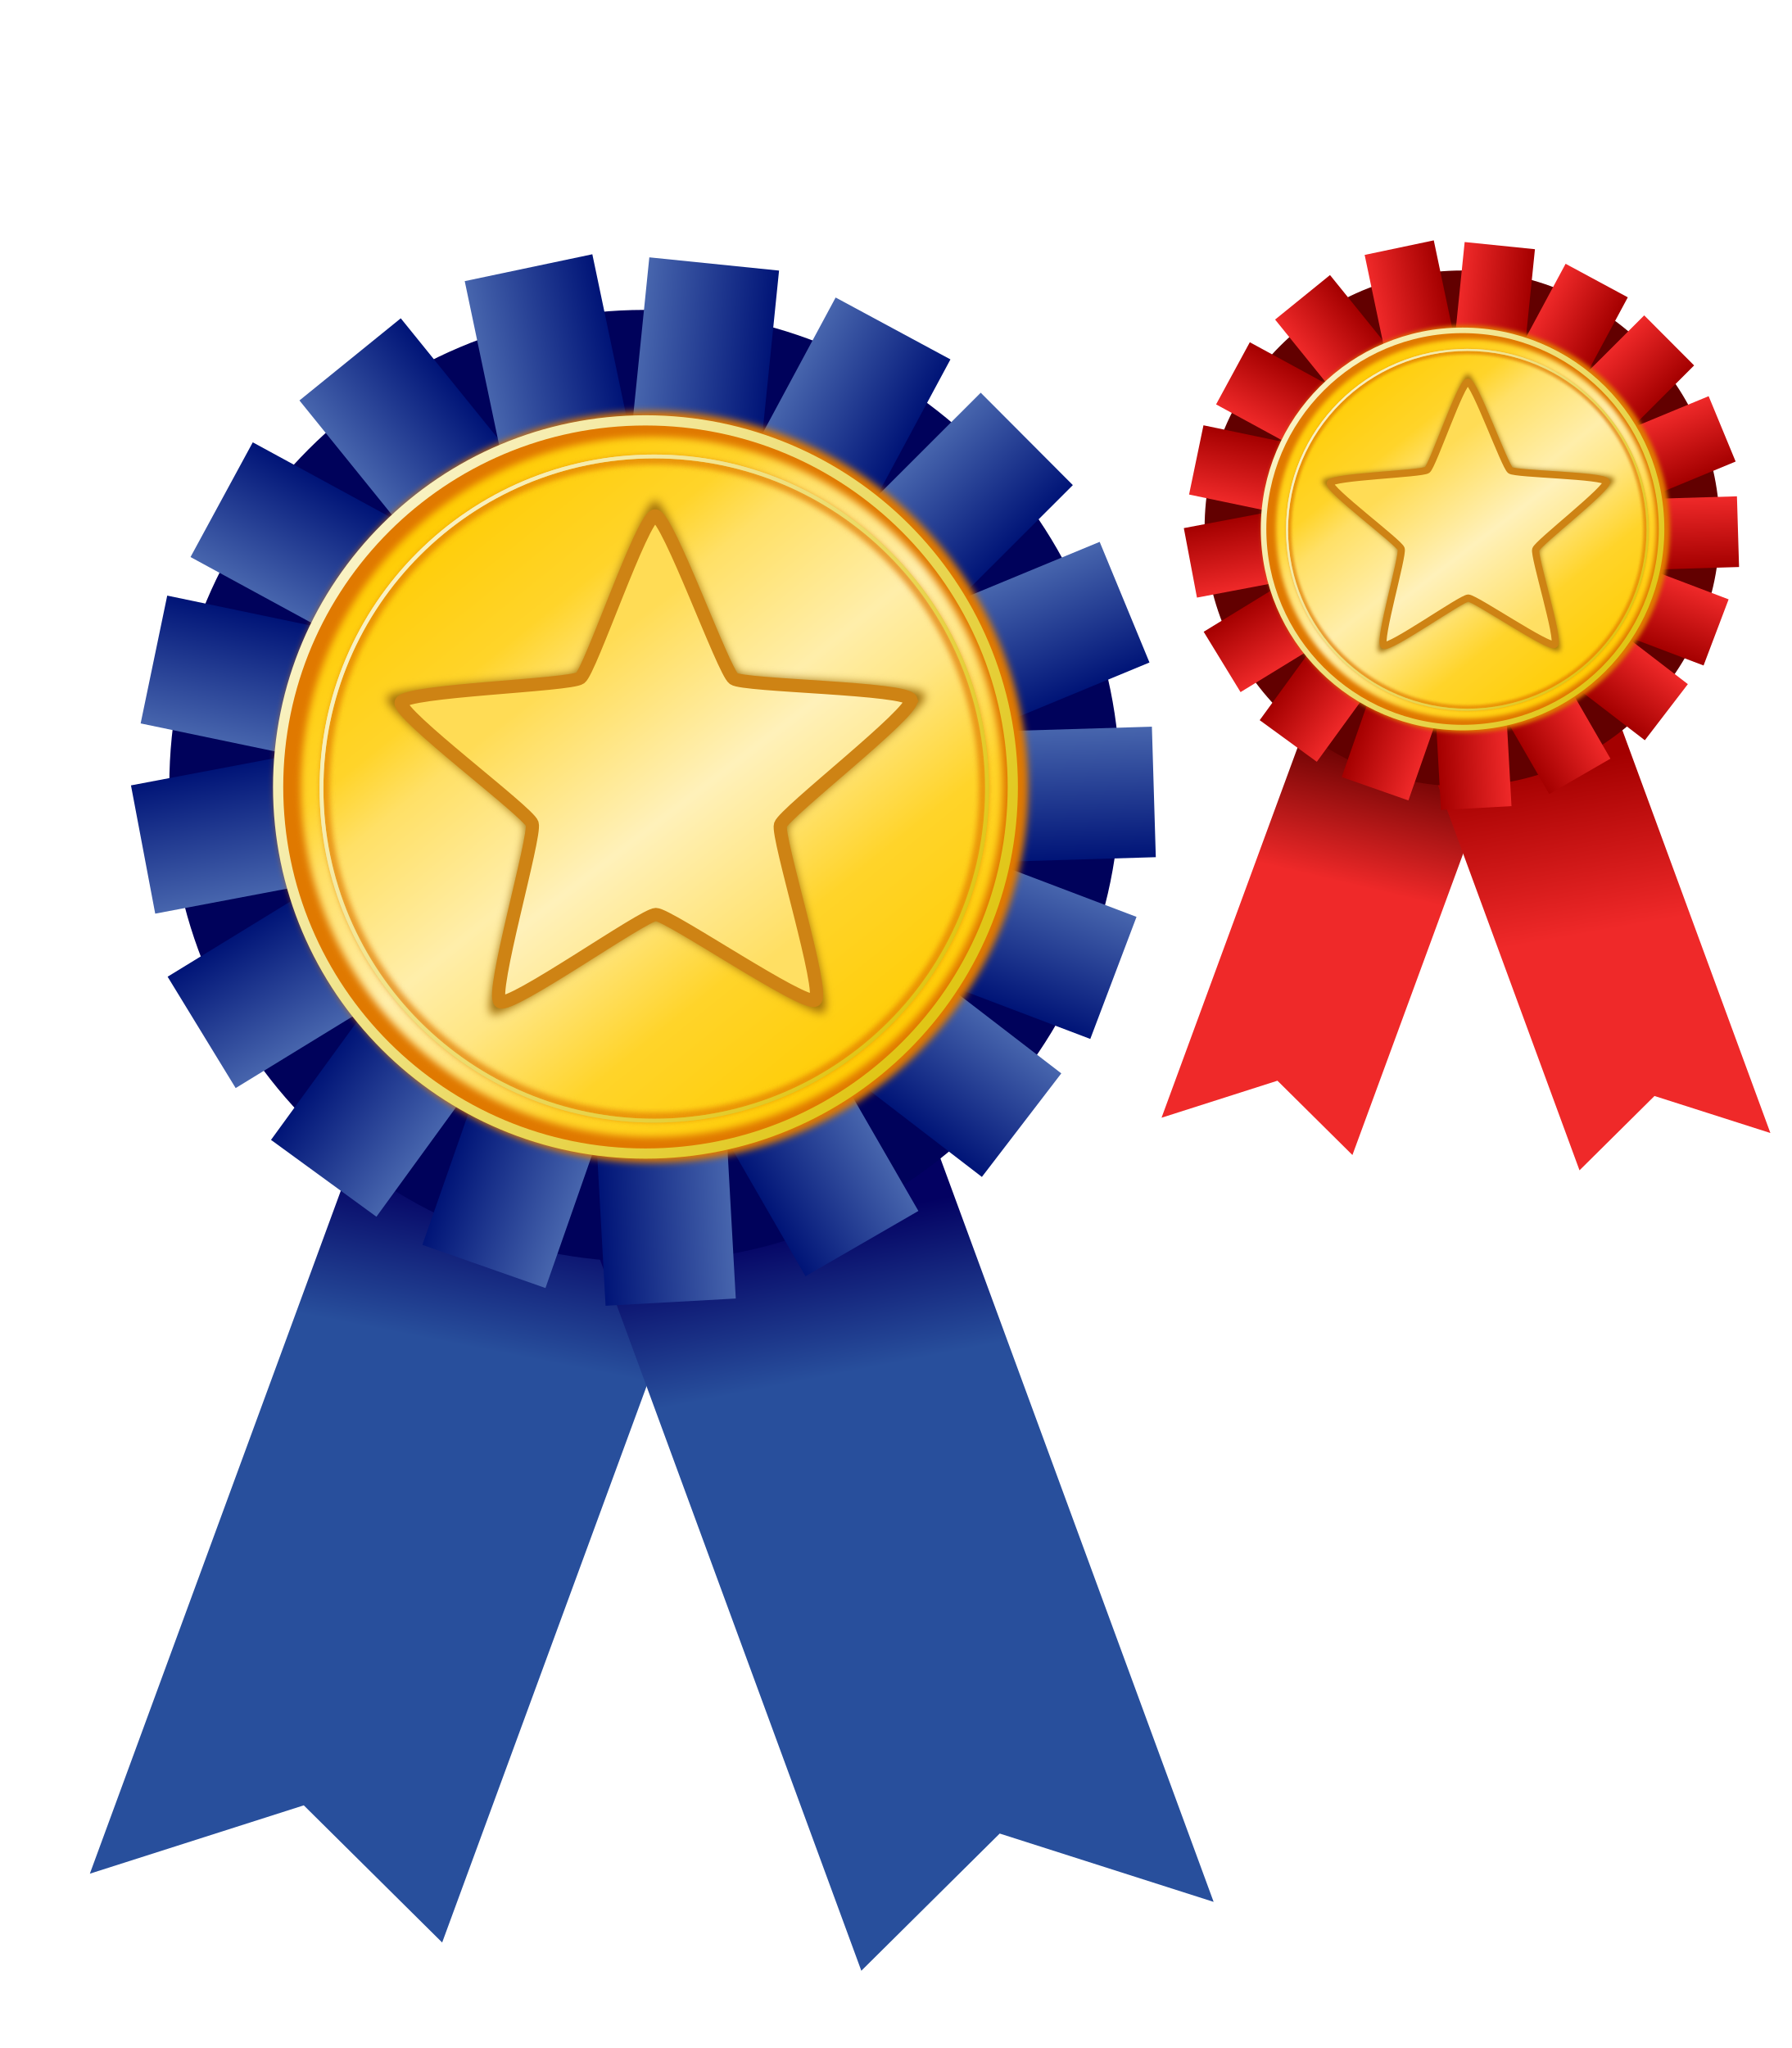
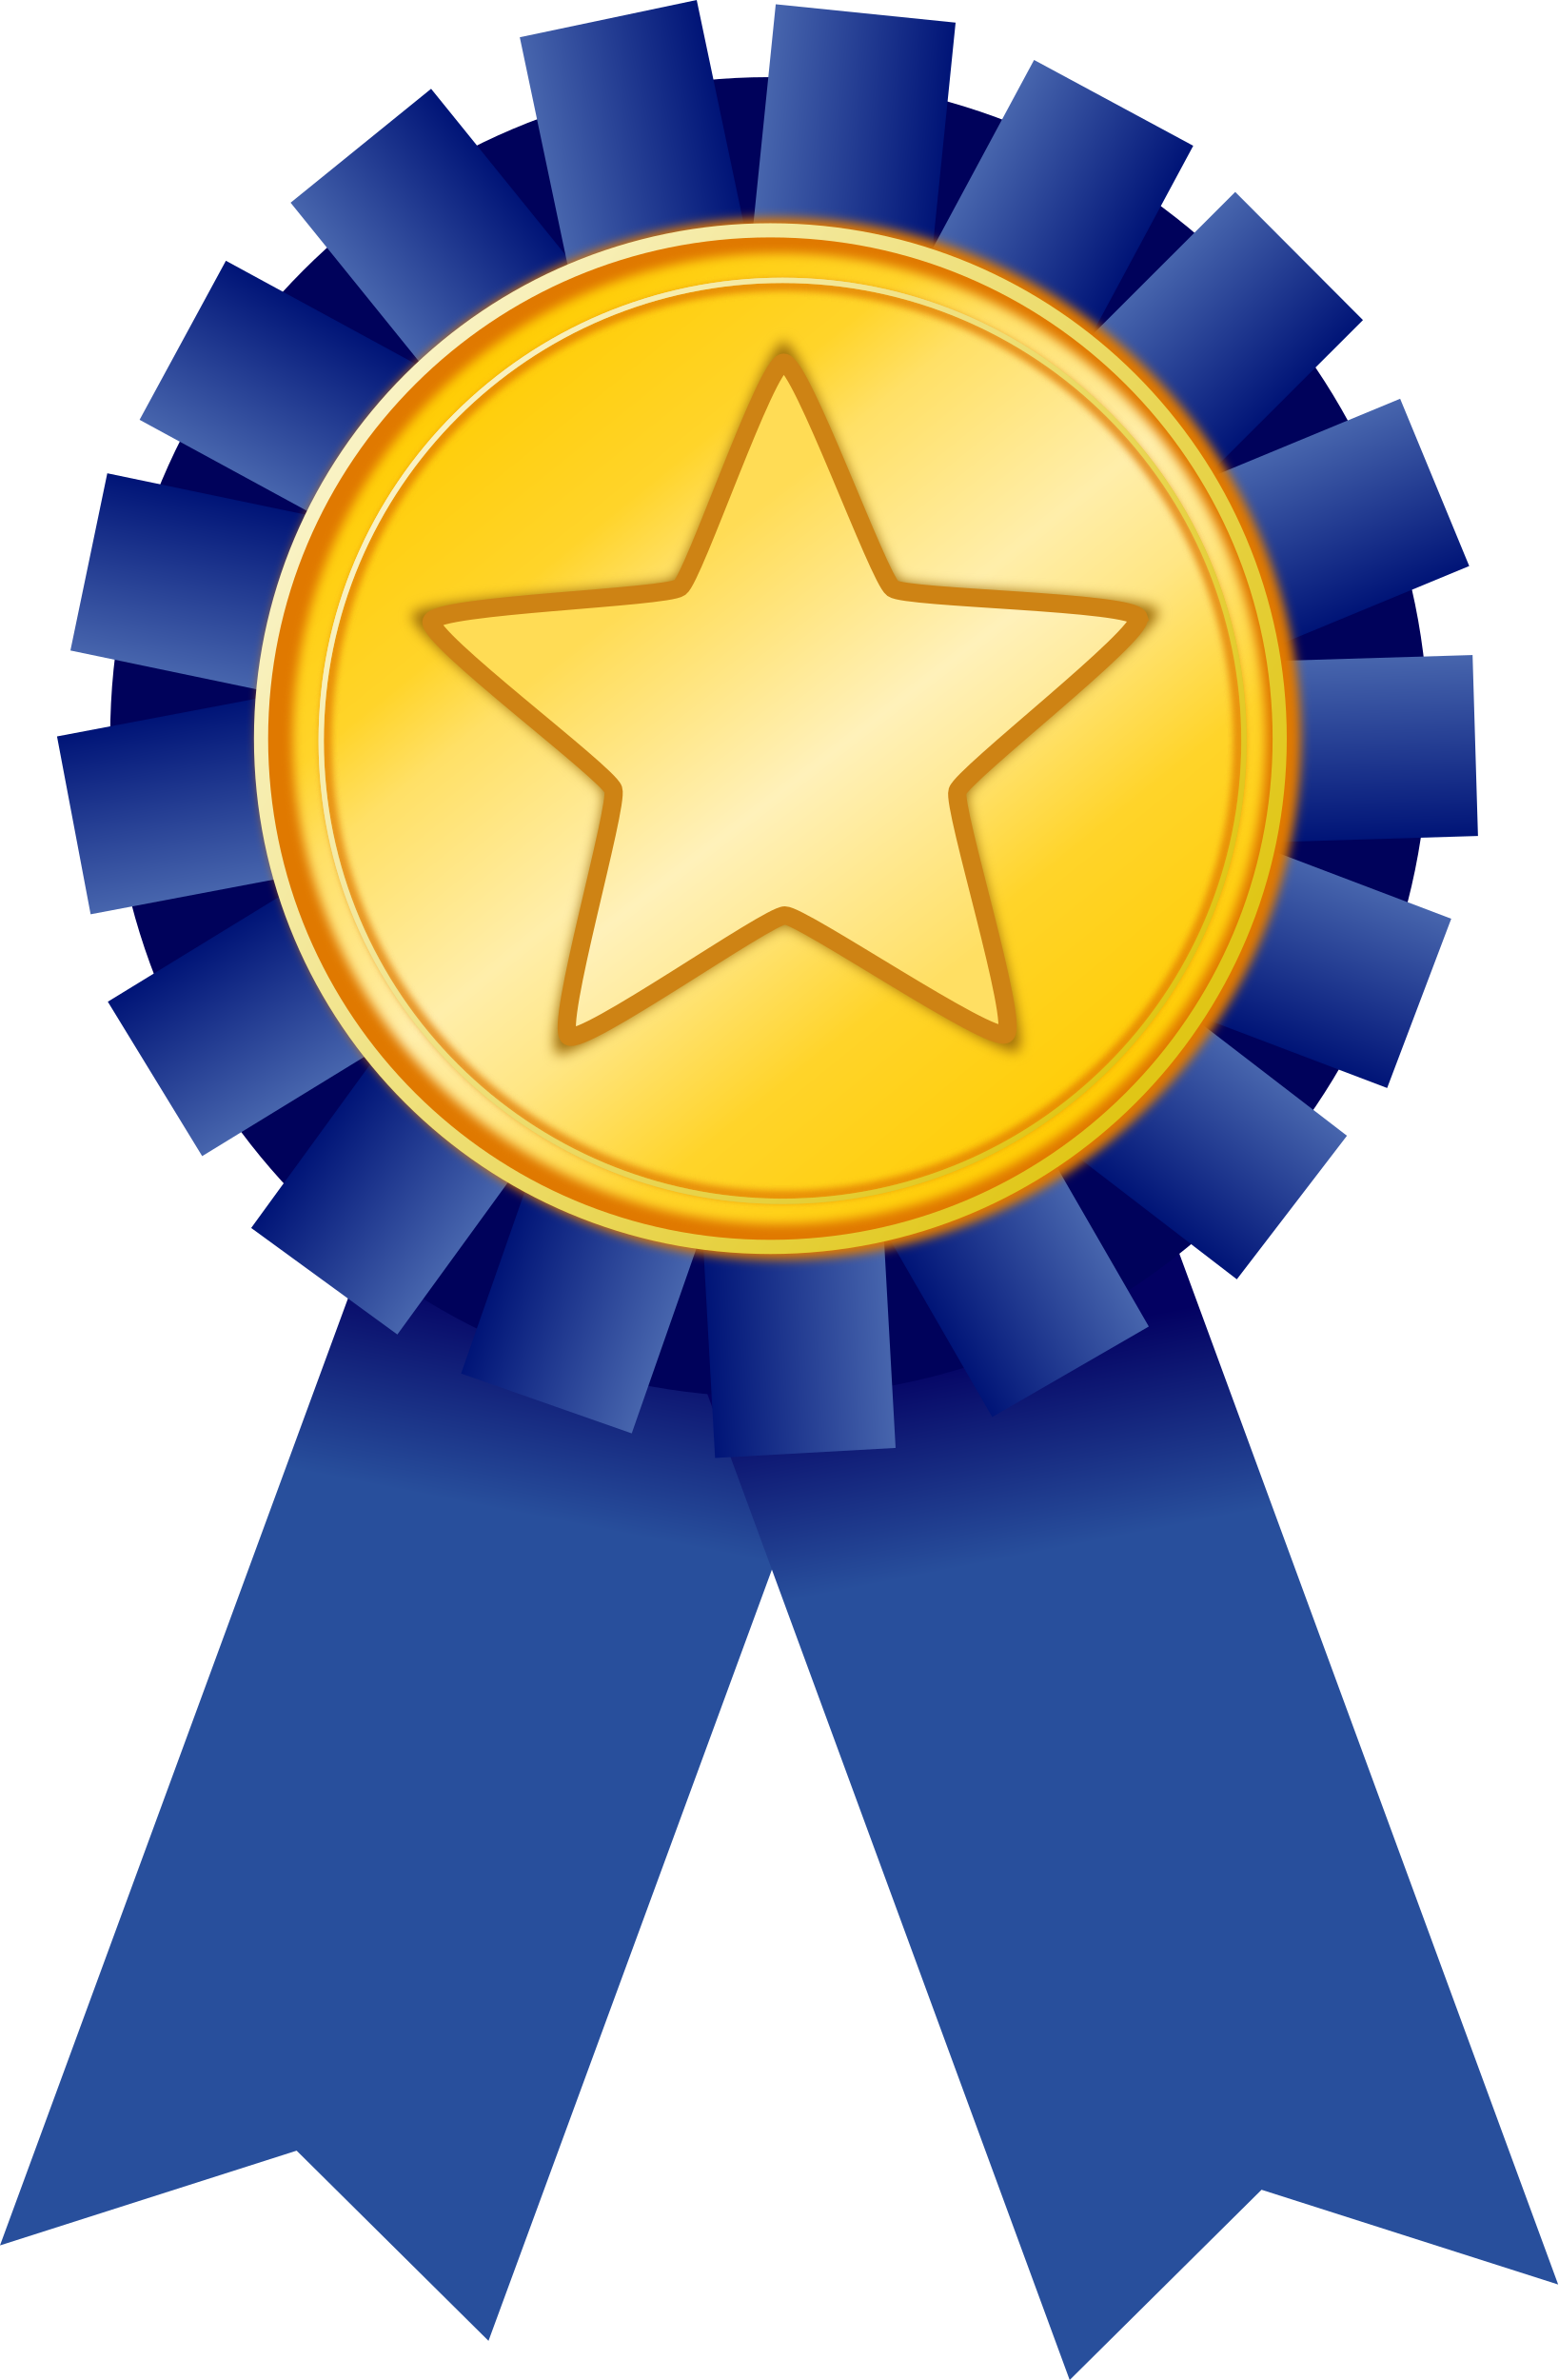
- <svg xmlns="http://www.w3.org/2000/svg" xmlns:xlink="http://www.w3.org/1999/xlink" id="svg3518" viewBox="0 0 350 400" version="1.1" preserveAspectRatio="xMinYMin">
+ <svg xmlns="http://www.w3.org/2000/svg" xmlns:xlink="http://www.w3.org/1999/xlink" id="svg3518" viewBox="0 0 83.821 128" version="1.1" preserveAspectRatio="xMinYMin" width="83.821" height="128">
  <defs id="defs3520">
    <linearGradient id="linearGradient3943">
      <stop id="stop3945" style="stop-color:#ffdc55" offset="0" />
      <stop id="stop3951" style="stop-color:#fff1ba" offset=".495" />
      <stop id="stop3947" style="stop-color:#ffdf63" offset="1" />
    </linearGradient>
-     <filter id="filter14654" color-interpolation-filters="sRGB">
+     <filter id="filter14654" style="color-interpolation-filters:sRGB">
      <feGaussianBlur id="feGaussianBlur14656" stdDeviation="3.114" />
    </filter>
-     <linearGradient id="linearGradient3245" y2="179.8" xlink:href="#linearGradient14662" gradientUnits="userSpaceOnUse" x2="619.03" gradientTransform="matrix(-.36929 0 0 -.36847 283.17 516.34)" y1="527.61" x1="1125.4" />
+     <linearGradient id="linearGradient3245" y2="179.8" xlink:href="#linearGradient14662" gradientUnits="userSpaceOnUse" x2="619.03" gradientTransform="matrix(-0.36929,0,0,-0.36847,283.17,516.34)" y1="527.61" x1="1125.4" />
    <linearGradient id="linearGradient14662">
      <stop id="stop14664" stop-color="#f9f2c3" offset="0" />
      <stop id="stop14666" stop-color="#e0c616" offset="1" />
    </linearGradient>
-     <linearGradient id="linearGradient3243" y2="179.8" xlink:href="#linearGradient14662" gradientUnits="userSpaceOnUse" x2="619.03" gradientTransform="matrix(-.42818 0 0 -.42723 744.88 539.27)" y1="527.61" x1="1125.4" />
-     <linearGradient id="linearGradient3291" y2="306.02" xlink:href="#linearGradient11372" gradientUnits="userSpaceOnUse" x2="-23.68" gradientTransform="matrix(.81664 1.0119 -1.0119 .81664 561.2 625.06)" y1="306.02" x1="-144.71" />
+     <linearGradient id="linearGradient3243" y2="179.8" xlink:href="#linearGradient14662" gradientUnits="userSpaceOnUse" x2="619.03" gradientTransform="matrix(-0.42818,0,0,-0.42723,744.88,539.27)" y1="527.61" x1="1125.4" />
+     <linearGradient id="linearGradient3291" y2="306.02" xlink:href="#linearGradient11372" gradientUnits="userSpaceOnUse" x2="-23.68" gradientTransform="matrix(0.740913,0.9180665,-0.9180665,0.740913,470.6079,656.8102)" y1="306.02" x1="-144.71" />
    <linearGradient id="linearGradient11372" y2="306.02" gradientUnits="userSpaceOnUse" y1="306.02" x2="-23.68" x1="-144.71">
      <stop id="stop3568" stop-color="#fc0" offset="0" />
      <stop id="stop3580" stop-color="#ffd42a" offset=".222" />
      <stop id="stop3619" stop-color="#ffe066" offset=".305" />
      <stop id="stop3574" stop-color="#fea" offset=".5" />
      <stop id="stop3617" stop-color="#ffe684" offset=".611" />
      <stop id="stop3578" stop-color="#ffd42a" offset=".768" />
      <stop id="stop3570" stop-color="#fc0" offset="1" />
    </linearGradient>
-     <linearGradient id="linearGradient12202" x1="114" gradientUnits="userSpaceOnUse" y1="239" gradientTransform="matrix(1.7825 .34818 -.47761 1.2994 264.54 154.01)" x2="114" y2="273">
+     <linearGradient id="linearGradient12202" x1="114" gradientUnits="userSpaceOnUse" y1="239" gradientTransform="matrix(1.7825,0.34818,-0.47761,1.2994,264.54,154.01)" x2="114" y2="273">
      <stop id="stop4320" stop-color="#030162" offset="0" />
      <stop id="stop4322" stop-color="#284f9c" offset="1" />
    </linearGradient>
-     <linearGradient id="linearGradient12199" x1="114" gradientUnits="userSpaceOnUse" y1="239" gradientTransform="matrix(-1.7825 .34818 .47761 1.2994 494.26 162.57)" x2="114" y2="273">
+     <linearGradient id="linearGradient12199" x1="114" gradientUnits="userSpaceOnUse" y1="239" gradientTransform="matrix(-1.7825,0.34818,0.47761,1.2994,494.26,162.57)" x2="114" y2="273">
      <stop id="stop4326" stop-color="#030162" offset="0" />
      <stop id="stop4328" stop-color="#284f9c" offset="1" />
    </linearGradient>
    <linearGradient id="linearGradient12195" x1="451" gradientUnits="userSpaceOnUse" y1="27.13" gradientTransform="matrix(1.6493,0,0,1.6509,-345.3,170.53)" x2="475" y2="27.13">
      <stop id="stop4332" stop-color="#4765ad" offset="0" />
      <stop id="stop4334" stop-color="#001477" offset="1" />
    </linearGradient>
    <linearGradient id="linearGradient12192" x1="451.61" gradientUnits="userSpaceOnUse" y1="-155.33" gradientTransform="matrix(1.6496,0,0,1.6505,-253.96,289.68)" x2="475.61" y2="-155.33">
      <stop id="stop4338" stop-color="#4765ad" offset="0" />
      <stop id="stop4340" stop-color="#001477" offset="1" />
    </linearGradient>
    <linearGradient id="linearGradient12189" x1="412.01" gradientUnits="userSpaceOnUse" y1="-284.43" gradientTransform="matrix(1.6501,0,0,1.6501,-159.77,350.53)" x2="436.01" y2="-284.43">
      <stop id="stop4344" stop-color="#4765ad" offset="0" />
      <stop id="stop4346" stop-color="#001477" offset="1" />
    </linearGradient>
    <linearGradient id="linearGradient12186" x1="296.44" gradientUnits="userSpaceOnUse" y1="-428.3" gradientTransform="matrix(1.6507,0,0,1.6495,-13.586,384.85)" x2="320.44" y2="-428.3">
      <stop id="stop4350" stop-color="#4765ad" offset="0" />
      <stop id="stop4352" stop-color="#001477" offset="1" />
    </linearGradient>
    <linearGradient id="linearGradient12183" x1="151.27" gradientUnits="userSpaceOnUse" y1="-512.56" gradientTransform="matrix(1.6509,0,0,1.6493,123.72,364.65)" x2="175.27" y2="-512.56">
      <stop id="stop4356" stop-color="#4765ad" offset="0" />
      <stop id="stop4358" stop-color="#001477" offset="1" />
    </linearGradient>
    <linearGradient id="linearGradient12180" x1="-31.719" gradientUnits="userSpaceOnUse" y1="-539.38" gradientTransform="matrix(1.6507,0,0,1.6495,253.87,289.71)" x2="-7.719" y2="-539.38">
      <stop id="stop4362" stop-color="#4765ad" offset="0" />
      <stop id="stop4364" stop-color="#001477" offset="1" />
    </linearGradient>
    <linearGradient id="linearGradient12177" x1="-161.5" gradientUnits="userSpaceOnUse" y1="-512.87" gradientTransform="matrix(1.6503,0,0,1.6499,326.59,204.34)" x2="-137.5" y2="-512.87">
      <stop id="stop4368" stop-color="#4765ad" offset="0" />
      <stop id="stop4370" stop-color="#001477" offset="1" />
    </linearGradient>
    <linearGradient id="linearGradient12174" x1="-320.84" gradientUnits="userSpaceOnUse" y1="-420.05" gradientTransform="matrix(1.6497,0,0,1.6505,382.64,65.625)" x2="-296.84" y2="-420.05">
      <stop id="stop4374" stop-color="#4765ad" offset="0" />
      <stop id="stop4376" stop-color="#001477" offset="1" />
    </linearGradient>
    <linearGradient id="linearGradient12171" x1="-448.22" gradientUnits="userSpaceOnUse" y1="-241.53" gradientTransform="matrix(1.6493,0,0,1.6509,364.4,-114.55)" x2="-424.22" y2="-241.53">
      <stop id="stop4380" stop-color="#4765ad" offset="0" />
      <stop id="stop4382" stop-color="#001477" offset="1" />
    </linearGradient>
    <linearGradient id="linearGradient12168" x1="-482" gradientUnits="userSpaceOnUse" y1="-59.695" gradientTransform="matrix(1.6494,0,0,1.6507,292.97,-245.3)" x2="-458" y2="-59.695">
      <stop id="stop4386" stop-color="#4765ad" offset="0" />
      <stop id="stop4388" stop-color="#001477" offset="1" />
    </linearGradient>
    <linearGradient id="linearGradient12165" x1="-454.41" gradientUnits="userSpaceOnUse" y1="76.252" gradientTransform="matrix(1.6498,0,0,1.6503,212.6,-321.27)" x2="-430.41" y2="76.252">
      <stop id="stop4392" stop-color="#4765ad" offset="0" />
      <stop id="stop4394" stop-color="#001477" offset="1" />
    </linearGradient>
    <linearGradient id="linearGradient12162" x1="-366.2" gradientUnits="userSpaceOnUse" y1="236.3" gradientTransform="matrix(1.6505,0,0,1.6497,73.652,-378.03)" x2="-342.2" y2="236.3">
      <stop id="stop4398" stop-color="#4765ad" offset="0" />
      <stop id="stop4400" stop-color="#001477" offset="1" />
    </linearGradient>
    <linearGradient id="linearGradient12159" x1="-233.01" gradientUnits="userSpaceOnUse" y1="343.65" gradientTransform="matrix(1.6508,0,0,1.6493,-65.1,-379.51)" x2="-209.01" y2="343.65">
      <stop id="stop4404" stop-color="#4765ad" offset="0" />
      <stop id="stop4406" stop-color="#001477" offset="1" />
    </linearGradient>
    <linearGradient id="linearGradient12156" x1="-59.362" gradientUnits="userSpaceOnUse" y1="398.7" gradientTransform="matrix(1.6508,0,0,1.6493,-205.41,-325.8)" x2="-35.362" y2="398.7">
      <stop id="stop4410" stop-color="#4765ad" offset="0" />
      <stop id="stop4412" stop-color="#001477" offset="1" />
    </linearGradient>
    <linearGradient id="linearGradient12153" x1="82.418" gradientUnits="userSpaceOnUse" y1="393.38" gradientTransform="matrix(1.6505,0,0,1.6496,-290.64,-252.86)" x2="106.42" y2="393.38">
      <stop id="stop4416" stop-color="#4765ad" offset="0" />
      <stop id="stop4418" stop-color="#001477" offset="1" />
    </linearGradient>
    <linearGradient id="linearGradient12150" x1="251.1" gradientUnits="userSpaceOnUse" y1="324.03" gradientTransform="matrix(1.6499,0,0,1.6503,-365.16,-122.61)" x2="275.1" y2="324.03">
      <stop id="stop4422" stop-color="#4765ad" offset="0" />
      <stop id="stop4424" stop-color="#001477" offset="1" />
    </linearGradient>
    <linearGradient id="linearGradient12147" x1="394.56" gradientUnits="userSpaceOnUse" y1="161.34" gradientTransform="matrix(1.6493,0,0,1.6508,-380.75,57.416)" x2="418.56" y2="161.34">
      <stop id="stop4428" stop-color="#4765ad" offset="0" />
      <stop id="stop4430" stop-color="#001477" offset="1" />
    </linearGradient>
    <linearGradient id="linearGradient12142" x1="198.02" gradientUnits="userSpaceOnUse" y1="69.139" gradientTransform="matrix(1.7293,0,0,1.731,33.988,161.86)" x2="198.02" y2="171.19">
      <stop id="stop4434" stop-color="#818fcc" offset="0" />
      <stop id="stop4436" stop-color="#0e358a" offset="1" />
    </linearGradient>
    <linearGradient id="linearGradient12144" x1="251.91" gradientUnits="userSpaceOnUse" y1="69.88" gradientTransform="matrix(1.7293,0,0,1.731,33.988,161.86)" x2="251.91" y2="178.81">
      <stop id="stop4440" stop-color="#bac5f3" offset="0" />
      <stop id="stop4442" stop-color="#2e4c95" offset="1" />
    </linearGradient>
    <linearGradient id="linearGradient3949" y2="487.02" xlink:href="#linearGradient3943" gradientUnits="userSpaceOnUse" x2="419.33" y1="395.08" x1="345.03" />
-     <filter id="filter4727" color-interpolation-filters="sRGB">
+     <filter id="filter4727" style="color-interpolation-filters:sRGB">
      <feGaussianBlur id="feGaussianBlur4729" stdDeviation="1.456" />
    </filter>
-     <linearGradient id="linearGradient4898" y2="295.58" gradientUnits="userSpaceOnUse" x2="110.98" gradientTransform="matrix(1.7825 .34818 -.47761 1.2994 264.54 154.01)" y1="239" x1="114">
-       <stop id="stop4958" stop-color="#030162" style="stop-color:#640000" offset="0" />
-       <stop id="stop4960" stop-color="#284f9c" style="stop-color:#ef2929" offset="1" />
-     </linearGradient>
-     <linearGradient id="linearGradient4900" y2="309.28" gradientUnits="userSpaceOnUse" x2="115.56" gradientTransform="matrix(-1.7825 .34818 .47761 1.2994 494.26 162.57)" y1="239" x1="114">
-       <stop id="stop4952" stop-color="#030162" style="stop-color:#a40000" offset="0" />
-       <stop id="stop4954" stop-color="#284f9c" style="stop-color:#ef2929" offset="1" />
-     </linearGradient>
-     <linearGradient id="linearGradient4902" y2="27.13" gradientUnits="userSpaceOnUse" x2="475" gradientTransform="matrix(1.6493,0,0,1.6509,-345.3,170.53)" y1="27.13" x1="451">
-       <stop id="stop5155" stop-color="#4765ad" style="stop-color:#ef2929" offset="0" />
-       <stop id="stop5157" stop-color="#001477" style="stop-color:#a40000" offset="1" />
-     </linearGradient>
-     <linearGradient id="linearGradient4904" y2="-155.33" gradientUnits="userSpaceOnUse" x2="475.61" gradientTransform="matrix(1.6496,0,0,1.6505,-253.96,289.68)" y1="-155.33" x1="451.61">
-       <stop id="stop5077" stop-color="#4765ad" style="stop-color:#ef2929" offset="0" />
-       <stop id="stop5079" stop-color="#001477" style="stop-color:#a40000" offset="1" />
-     </linearGradient>
-     <linearGradient id="linearGradient4906" y2="-284.43" gradientUnits="userSpaceOnUse" x2="436.01" gradientTransform="matrix(1.6501,0,0,1.6501,-159.77,350.53)" y1="-284.43" x1="412.01">
-       <stop id="stop5071" stop-color="#4765ad" style="stop-color:#ef2929" offset="0" />
-       <stop id="stop5073" stop-color="#001477" style="stop-color:#a40000" offset="1" />
-     </linearGradient>
-     <linearGradient id="linearGradient4908" y2="-428.3" gradientUnits="userSpaceOnUse" x2="320.44" gradientTransform="matrix(1.6507,0,0,1.6495,-13.586,384.85)" y1="-428.3" x1="296.44">
-       <stop id="stop5065" stop-color="#4765ad" style="stop-color:#ef2929" offset="0" />
-       <stop id="stop5067" stop-color="#001477" style="stop-color:#a40000" offset="1" />
-     </linearGradient>
-     <linearGradient id="linearGradient4910" y2="-512.56" gradientUnits="userSpaceOnUse" x2="175.27" gradientTransform="matrix(1.6509,0,0,1.6493,123.72,364.65)" y1="-512.56" x1="151.27">
-       <stop id="stop5059" stop-color="#4765ad" style="stop-color:#ef2929" offset="0" />
-       <stop id="stop5061" stop-color="#001477" style="stop-color:#a40000" offset="1" />
-     </linearGradient>
-     <linearGradient id="linearGradient4912" y2="-539.38" gradientUnits="userSpaceOnUse" x2="-7.719" gradientTransform="matrix(1.6507,0,0,1.6495,253.87,289.71)" y1="-539.38" x1="-31.719">
-       <stop id="stop4970" stop-color="#4765ad" style="stop-color:#ef2929" offset="0" />
-       <stop id="stop4972" stop-color="#001477" style="stop-color:#a40000" offset="1" />
-     </linearGradient>
-     <linearGradient id="linearGradient4914" y2="-512.87" gradientUnits="userSpaceOnUse" x2="-137.5" gradientTransform="matrix(1.6503,0,0,1.6499,326.59,204.34)" y1="-512.87" x1="-161.5">
-       <stop id="stop5083" stop-color="#4765ad" style="stop-color:#ef2929" offset="0" />
-       <stop id="stop5085" stop-color="#001477" style="stop-color:#a40000" offset="1" />
-     </linearGradient>
-     <linearGradient id="linearGradient4916" y2="-420.05" gradientUnits="userSpaceOnUse" x2="-296.84" gradientTransform="matrix(1.6497,0,0,1.6505,382.64,65.625)" y1="-420.05" x1="-320.84">
-       <stop id="stop5089" stop-color="#4765ad" style="stop-color:#ef2929" offset="0" />
-       <stop id="stop5091" stop-color="#001477" style="stop-color:#a40000" offset="1" />
-     </linearGradient>
-     <linearGradient id="linearGradient4918" y2="-241.53" gradientUnits="userSpaceOnUse" x2="-424.22" gradientTransform="matrix(1.6493,0,0,1.6509,364.4,-114.55)" y1="-241.53" x1="-448.22">
-       <stop id="stop5095" stop-color="#4765ad" style="stop-color:#ef2929" offset="0" />
-       <stop id="stop5097" stop-color="#001477" style="stop-color:#a40000" offset="1" />
-     </linearGradient>
-     <linearGradient id="linearGradient4920" y2="-59.695" gradientUnits="userSpaceOnUse" x2="-458" gradientTransform="matrix(1.6494,0,0,1.6507,292.97,-245.3)" y1="-59.695" x1="-482">
-       <stop id="stop5101" stop-color="#4765ad" style="stop-color:#ef2929" offset="0" />
-       <stop id="stop5103" stop-color="#001477" style="stop-color:#a40000" offset="1" />
-     </linearGradient>
-     <linearGradient id="linearGradient4922" y2="76.252" gradientUnits="userSpaceOnUse" x2="-430.41" gradientTransform="matrix(1.6498,0,0,1.6503,212.6,-321.27)" y1="76.252" x1="-454.41">
-       <stop id="stop5107" stop-color="#4765ad" style="stop-color:#ef2929" offset="0" />
-       <stop id="stop5109" stop-color="#001477" style="stop-color:#a40000" offset="1" />
-     </linearGradient>
-     <linearGradient id="linearGradient4924" y2="236.3" gradientUnits="userSpaceOnUse" x2="-342.2" gradientTransform="matrix(1.6505,0,0,1.6497,73.652,-378.03)" y1="236.3" x1="-366.2">
-       <stop id="stop5113" stop-color="#4765ad" style="stop-color:#ef2929" offset="0" />
-       <stop id="stop5115" stop-color="#001477" style="stop-color:#a40000" offset="1" />
-     </linearGradient>
-     <linearGradient id="linearGradient4926" y2="343.65" gradientUnits="userSpaceOnUse" x2="-209.01" gradientTransform="matrix(1.6508,0,0,1.6493,-65.1,-379.51)" y1="343.65" x1="-233.01">
-       <stop id="stop5125" stop-color="#4765ad" style="stop-color:#ef2929" offset="0" />
-       <stop id="stop5127" stop-color="#001477" style="stop-color:#a40000" offset="1" />
-     </linearGradient>
-     <linearGradient id="linearGradient4928" y2="398.7" gradientUnits="userSpaceOnUse" x2="-35.362" gradientTransform="matrix(1.6508,0,0,1.6493,-205.41,-325.8)" y1="398.7" x1="-59.362">
-       <stop id="stop5131" stop-color="#4765ad" style="stop-color:#ef2929" offset="0" />
-       <stop id="stop5133" stop-color="#001477" style="stop-color:#a40000" offset="1" />
-     </linearGradient>
-     <linearGradient id="linearGradient4930" y2="393.38" gradientUnits="userSpaceOnUse" x2="106.42" gradientTransform="matrix(1.6505,0,0,1.6496,-290.64,-252.86)" y1="393.38" x1="82.418">
-       <stop id="stop5137" stop-color="#4765ad" style="stop-color:#ef2929" offset="0" />
-       <stop id="stop5139" stop-color="#001477" style="stop-color:#a40000" offset="1" />
-     </linearGradient>
-     <linearGradient id="linearGradient4932" y2="324.03" gradientUnits="userSpaceOnUse" x2="275.1" gradientTransform="matrix(1.6499,0,0,1.6503,-365.16,-122.61)" y1="324.03" x1="251.1">
-       <stop id="stop5143" stop-color="#4765ad" style="stop-color:#ef2929" offset="0" />
-       <stop id="stop5145" stop-color="#001477" style="stop-color:#a40000" offset="1" />
-     </linearGradient>
-     <linearGradient id="linearGradient4934" y2="161.34" gradientUnits="userSpaceOnUse" x2="418.56" gradientTransform="matrix(1.6493,0,0,1.6508,-380.75,57.416)" y1="161.34" x1="394.56">
-       <stop id="stop5149" stop-color="#4765ad" style="stop-color:#ef2929" offset="0" />
-       <stop id="stop5151" stop-color="#001477" style="stop-color:#a40000" offset="1" />
-     </linearGradient>
    <linearGradient id="linearGradient4936" y2="171.19" xlink:href="#linearGradient12142" gradientUnits="userSpaceOnUse" x2="198.02" gradientTransform="matrix(1.7293,0,0,1.731,33.988,161.86)" y1="69.139" x1="198.02" />
    <linearGradient id="linearGradient4938" y2="178.81" xlink:href="#linearGradient12144" gradientUnits="userSpaceOnUse" x2="251.91" gradientTransform="matrix(1.7293,0,0,1.731,33.988,161.86)" y1="69.88" x1="251.91" />
+     <linearGradient xlink:href="#linearGradient14662" id="linearGradient1034" gradientUnits="userSpaceOnUse" gradientTransform="matrix(-0.42818,0,0,-0.42723,744.88,539.27)" x1="1125.4" y1="527.61" x2="619.03" y2="179.8" />
  </defs>
-   <g id="layer1" transform="translate(0,-652.36)">
-     <g id="g4731" transform="matrix(0.90727,0,0,0.90727,-38.552,89.712)">
-       <g id="layer2" style="enable-background:new" transform="matrix(0.70932,0,0,0.70932,-86.288,522.88)">
+   <g id="layer1" transform="translate(-85.41193,-805.6465)">
+     <g id="g1110" transform="matrix(0.3818043,0,0,0.3818043,78.71014,537.6117)">
+       <g id="layer2" style="enable-background:new" transform="matrix(0.6435448,0,0,0.6435448,-116.8385,564.1053)">
        <g id="g12246">
          <path id="path11667" style="fill:url(#linearGradient12202)" d="m 401.75,492.78 -106.95,-20.89 -85.97,233.9 64.94,-20.74 42.01,41.63 z" />
          <path id="path11669" style="fill:url(#linearGradient12199)" d="M 357.05,501.35 464,480.46 l 85.97,233.89 -64.94,-20.74 -42.01,41.64 z" />
          <path id="path11671" style="fill:#00025b" d="m 377.26,231.19 c 79.7,0 144.31,64.67 144.31,144.45 0,79.78 -64.61,144.45 -144.31,144.45 -79.7,0 -144.31,-64.67 -144.31,-144.45 0,-79.78 64.61,-144.45 144.31,-144.45" />
          <rect id="rect11673" style="fill:url(#linearGradient12195)" transform="matrix(0.99484,0.10149,-0.10129,0.99486,0,0)" height="79.242" width="39.583" y="175.7" x="398.52" />
          <rect id="rect11675" style="fill:url(#linearGradient12192)" transform="matrix(0.88026,0.47449,-0.47376,0.88066,0,0)" height="79.226" width="39.591" y="-6.311" x="491.03" />
          <rect id="rect11677" style="fill:url(#linearGradient12189)" transform="matrix(0.70608,0.70813,-0.70743,0.70678,0,0)" height="79.204" width="39.602" y="-158.4" x="520.07" />
          <rect id="rect11679" style="fill:url(#linearGradient12186)" transform="matrix(0.38175,0.92427,-0.924,0.3824,0,0)" height="79.176" width="39.616" y="-361.21" x="475.74" />
          <rect id="rect11681" style="fill:url(#linearGradient12183)" transform="matrix(0.029943,0.99955,-0.99955,0.030002,0,0)" height="79.165" width="39.622" y="-520.28" x="373.46" />
          <rect id="rect11683" style="fill:url(#linearGradient12180)" transform="matrix(-0.35424,0.93516,-0.93492,-0.35485,0,0)" height="79.174" width="39.617" y="-639.57" x="201.52" />
          <rect id="rect11685" style="fill:url(#linearGradient12177)" transform="matrix(-0.60863,0.79345,-0.79287,-0.60939,0,0)" height="79.194" width="39.607" y="-681.42" x="60.056" />
          <rect id="rect11687" style="fill:url(#linearGradient12174)" transform="matrix(-0.86582,0.50035,-0.49961,-0.86625,0,0)" height="79.224" width="39.592" y="-667.28" x="-146.64" />
          <rect id="rect11689" style="fill:url(#linearGradient12171)" transform="matrix(-0.99846,0.055535,-0.055426,-0.99846,0,0)" height="79.243" width="39.582" y="-552.9" x="-374.84" />
          <rect id="rect11691" style="fill:url(#linearGradient12168)" transform="matrix(-0.94368,-0.33085,0.33027,-0.94389,0,0)" height="79.235" width="39.587" y="-383.46" x="-502.06" />
          <rect id="rect11693" style="fill:url(#linearGradient12165)" transform="matrix(-0.80817,-0.58895,0.58818,-0.80873,0,0)" height="79.216" width="39.596" y="-235.04" x="-537.1" />
          <rect id="rect11695" style="fill:url(#linearGradient12162)" transform="matrix(-0.52155,-0.85322,0.85276,-0.52231,0,0)" height="79.186" width="39.611" y="-27.808" x="-530.74" />
          <rect id="rect11697" style="fill:url(#linearGradient12159)" transform="matrix(-0.18578,-0.98259,0.98252,-0.18614,0,0)" height="79.167" width="39.62" y="147.7" x="-449.75" />
          <rect id="rect11699" style="fill:url(#linearGradient12156)" transform="matrix(0.20372,-0.97903,0.97895,0.20411,0,0)" height="79.168" width="39.62" y="292.21" x="-303.41" />
          <rect id="rect11701" style="fill:url(#linearGradient12153)" transform="matrix(0.47708,-0.87886,0.87846,0.47781,0,0)" height="79.182" width="39.613" y="356.47" x="-154.6" />
          <rect id="rect11703" style="fill:url(#linearGradient12150)" transform="matrix(0.77686,-0.62967,0.62892,0.77747,0,0)" height="79.212" width="39.598" y="372.51" x="49.137" />
          <rect id="rect11705" style="fill:url(#linearGradient12147)" transform="matrix(0.97856,-0.20596,0.20556,0.97864,0,0)" height="79.24" width="39.584" y="284.14" x="270.01" />
          <path id="path11707" style="fill:url(#linearGradient4936);stroke:url(#linearGradient4938);stroke-width:6.6" d="m 377.26,286.49 c 49.19,0 89.06,39.91 89.06,89.15 0,49.23 -39.87,89.15 -89.06,89.15 -49.19,0 -89.06,-39.92 -89.06,-89.15 0,-49.24 39.87,-89.15 89.06,-89.15" />
        </g>
      </g>
-       <path id="path11361" style="fill:url(#linearGradient3291);enable-background:new" d="M 232.19,851.01 A 78.694,78.694 0 0 1 133.35,728.53 78.694,78.694 0 1 1 232.19,851.01 Z" />
-       <g id="g11382" style="fill:none;enable-background:new" transform="matrix(0.53735,0,0,0.53735,-20.993,587.59)">
+       <path id="path11361" style="fill:url(#linearGradient3291);stroke-width:0.907;enable-background:new" d="M 172.107,861.808 A 71.396,71.396 0 0 1 82.432,750.685 71.396,71.396 0 1 1 172.107,861.808 Z" />
+       <g id="g11382" style="fill:none;enable-background:new" transform="matrix(0.4875215,0,0,0.4875215,-57.59832,622.8148)">
        <path id="path11384" style="stroke:#e07900;stroke-width:3.633;filter:url(#filter14654);enable-background:accumulate" transform="matrix(-0.42377,0,0,-0.42283,741.12,537.59)" d="m 1162.9,380.93 c 0,172 -139.5,311.43 -311.47,311.43 C 679.43,692.36 540,552.93 540,380.93 540,208.94 679.43,69.51 851.43,69.51 1023.4,69.505 1162.9,208.94 1162.9,380.93 Z" />
-         <path id="path11386" style="stroke:url(#linearGradient3243);stroke-width:1.538;enable-background:accumulate" d="m 246.97,376.52 c 0,-73.48 59.7,-133.05 133.35,-133.05 73.64,0 133.34,59.57 133.34,133.05 0,73.48 -59.7,133.05 -133.34,133.05 -73.65,0 -133.35,-59.57 -133.35,-133.05 z" />
+         <path id="path11386" style="stroke:url(#linearGradient1034);stroke-width:1.538;enable-background:accumulate" d="m 246.97,376.52 c 0,-73.48 59.7,-133.05 133.35,-133.05 73.64,0 133.34,59.57 133.34,133.05 0,73.48 -59.7,133.05 -133.34,133.05 -73.65,0 -133.35,-59.57 -133.35,-133.05 z" />
      </g>
-       <text id="text3689" style="font-size:2.691px;line-height:0%;font-family:'Swis721 LtEx BT';text-align:center;text-anchor:middle;fill:#d4aa00;stroke:#f1df6c;stroke-width:0.269;enable-background:new" line-height="125%" xml:space="preserve" font-size="3.793px" transform="scale(1.0011,0.9989)" y="935.457" x="303.763">
-         <tspan id="tspan3691" y="935.457" x="304.136" style="stroke-width:0.269" />
+       <text id="text3689" style="font-size:2.441px;line-height:0%;font-family:'Swis721 LtEx BT';text-align:center;text-anchor:middle;fill:#d4aa00;stroke:#f1df6c;stroke-width:0.244;enable-background:new" line-height="125%" xml:space="preserve" font-size="3.793px" transform="scale(1.001101,0.9989006)" y="938.522" x="237.086">
+         <tspan id="tspan3691" y="938.522" x="237.424" style="stroke-width:0.244" />
      </text>
-       <g id="g11429" style="fill:none;enable-background:new" transform="matrix(0.53735,0,0,0.53735,-20.993,587.59)">
+       <g id="g11429" style="fill:none;enable-background:new" transform="matrix(0.4875215,0,0,0.4875215,-57.59832,622.8148)">
        <path id="path11431" style="stroke:#e07900;stroke-width:3.633;filter:url(#filter14654);enable-background:accumulate" transform="matrix(-0.42377,0,0,-0.42283,741.12,537.59)" d="m 1162.9,380.93 c 0,172 -139.5,311.43 -311.47,311.43 C 679.43,692.36 540,552.93 540,380.93 540,208.94 679.43,69.51 851.43,69.51 1023.4,69.505 1162.9,208.94 1162.9,380.93 Z" />
        <path id="path11433" style="stroke:url(#linearGradient3243);stroke-width:1.538;enable-background:accumulate" d="m 246.97,376.52 c 0,-73.48 59.7,-133.05 133.35,-133.05 73.64,0 133.34,59.57 133.34,133.05 0,73.48 -59.7,133.05 -133.34,133.05 -73.65,0 -133.35,-59.57 -133.35,-133.05 z" />
      </g>
-       <g id="g11447" style="fill:none;enable-background:new" transform="matrix(0.68775,0,0,0.68775,202.97,530.99)">
+       <g id="g11447" style="fill:none;enable-background:new" transform="matrix(0.6239749,0,0,0.6239749,145.5966,571.4633)">
        <path id="path11437" style="stroke:#e07900;stroke-width:21.913;filter:url(#filter14654);enable-background:accumulate" transform="matrix(-0.36548,0,0,-0.36467,281.93,514.9)" d="m 1162.9,380.93 c 0,172 -139.5,311.43 -311.47,311.43 C 679.43,692.36 540,552.93 540,380.93 540,208.94 679.43,69.51 851.43,69.51 1023.4,69.505 1162.9,208.94 1162.9,380.93 Z" />
        <path id="path11439" style="stroke:url(#linearGradient3245);stroke-width:3.2;enable-background:accumulate" d="m -146.26,375.98 c 0,-63.37 51.489,-114.75 115.01,-114.75 63.513,0 115,51.38 115,114.75 0.003,63.38 -51.487,114.75 -115,114.75 -63.521,0 -115.01,-51.37 -115.01,-114.75 z" />
      </g>
-       <path id="path4721" style="color:#000000;fill:#a06e0a;filter:url(#filter4727)" transform="matrix(0.67647,0.016053,-0.016053,0.67647,-62.022,489.57)" d="m 458.609,403.339 c 1.391,4.02 -41.677,38.983 -42.874,43.065 -1.182,4.031 16.415,56.041 13.064,58.575 -3.393,2.565 -49.954,-27.591 -54.206,-27.468 -4.199,0.121 -48.226,32.929 -51.671,30.525 -3.488,-2.434 10.804,-56.035 9.373,-60.041 -1.413,-3.956 -46.22,-35.69 -44.998,-39.71 1.237,-4.07 56.631,-7.041 59.999,-9.639 3.326,-2.566 19.661,-54.987 23.861,-55.067 4.253,-0.081 24.196,51.684 27.708,54.083 3.469,2.37 58.371,1.707 59.745,5.676 z" />
-       <path id="path3941" style="color:#000000;fill:url(#linearGradient3949);stroke:#ce8314;stroke-width:4.43" d="m 458.609,403.339 c 1.391,4.02 -41.677,38.983 -42.874,43.065 -1.182,4.031 16.415,56.041 13.064,58.575 -3.393,2.565 -49.954,-27.591 -54.206,-27.468 -4.199,0.121 -48.226,32.929 -51.671,30.525 -3.488,-2.434 10.804,-56.035 9.373,-60.041 -1.413,-3.956 -46.22,-35.69 -44.998,-39.71 1.237,-4.07 56.631,-7.041 59.999,-9.639 3.326,-2.566 19.661,-54.987 23.861,-55.067 4.253,-0.081 24.196,51.684 27.708,54.083 3.469,2.37 58.371,1.707 59.745,5.676 z" transform="matrix(0.64036,0.015197,-0.015197,0.64036,-48.897,505.55)" />
-     </g>
-     <g id="g4822" transform="matrix(0.49154,0,0,0.49154,196.52,367.57)">
-       <g id="g4824" style="enable-background:new" transform="matrix(0.70932,0,0,0.70932,-86.288,522.88)">
-         <g id="g4826">
-           <path id="path4828" d="m 401.75,492.78 -106.95,-20.89 -85.97,233.9 64.94,-20.74 42.01,41.63 z" style="fill:url(#linearGradient4898)" />
-           <path id="path4830" d="M 357.05,501.35 464,480.46 l 85.97,233.89 -64.94,-20.74 -42.01,41.64 z" style="fill:url(#linearGradient4900)" />
-           <path id="path4832" d="m 377.26,231.19 c 79.7,0 144.31,64.67 144.31,144.45 0,79.78 -64.61,144.45 -144.31,144.45 -79.7,0 -144.31,-64.67 -144.31,-144.45 0,-79.78 64.61,-144.45 144.31,-144.45" style="fill:#620000" />
-           <rect id="rect4834" style="fill:url(#linearGradient4902)" transform="matrix(0.99484,0.10149,-0.10129,0.99486,0,0)" height="79.242" width="39.583" y="175.7" x="398.52" />
-           <rect id="rect4836" style="fill:url(#linearGradient4904)" transform="matrix(0.88026,0.47449,-0.47376,0.88066,0,0)" height="79.226" width="39.591" y="-6.311" x="491.03" />
-           <rect id="rect4838" style="fill:url(#linearGradient4906)" transform="matrix(0.70608,0.70813,-0.70743,0.70678,0,0)" height="79.204" width="39.602" y="-158.4" x="520.07" />
-           <rect id="rect4840" style="fill:url(#linearGradient4908)" transform="matrix(0.38175,0.92427,-0.924,0.3824,0,0)" height="79.176" width="39.616" y="-361.21" x="475.74" />
-           <rect id="rect4842" style="fill:url(#linearGradient4910)" transform="matrix(0.029943,0.99955,-0.99955,0.030002,0,0)" height="79.165" width="39.622" y="-520.28" x="373.46" />
-           <path id="rect4844" style="fill:url(#linearGradient4912)" transform="matrix(-0.35424,0.93516,-0.93492,-0.35485,0,0)" d="m 201.52,-639.57 h 39.617 v 79.174 H 201.52 Z" />
-           <rect id="rect4846" style="fill:url(#linearGradient4914)" transform="matrix(-0.60863,0.79345,-0.79287,-0.60939,0,0)" height="79.194" width="39.607" y="-681.42" x="60.056" />
-           <rect id="rect4848" style="fill:url(#linearGradient4916)" transform="matrix(-0.86582,0.50035,-0.49961,-0.86625,0,0)" height="79.224" width="39.592" y="-667.28" x="-146.64" />
-           <rect id="rect4850" style="fill:url(#linearGradient4918)" transform="matrix(-0.99846,0.055535,-0.055426,-0.99846,0,0)" height="79.243" width="39.582" y="-552.9" x="-374.84" />
-           <rect id="rect4852" style="fill:url(#linearGradient4920)" transform="matrix(-0.94368,-0.33085,0.33027,-0.94389,0,0)" height="79.235" width="39.587" y="-383.46" x="-502.06" />
-           <rect id="rect4854" style="fill:url(#linearGradient4922)" transform="matrix(-0.80817,-0.58895,0.58818,-0.80873,0,0)" height="79.216" width="39.596" y="-235.04" x="-537.1" />
-           <rect id="rect4856" style="fill:url(#linearGradient4924)" transform="matrix(-0.52155,-0.85322,0.85276,-0.52231,0,0)" height="79.186" width="39.611" y="-27.808" x="-530.74" />
-           <rect id="rect4858" style="fill:url(#linearGradient4926)" transform="matrix(-0.18578,-0.98259,0.98252,-0.18614,0,0)" height="79.167" width="39.62" y="147.7" x="-449.75" />
-           <rect id="rect4860" style="fill:url(#linearGradient4928)" transform="matrix(0.20372,-0.97903,0.97895,0.20411,0,0)" height="79.168" width="39.62" y="292.21" x="-303.41" />
-           <rect id="rect4862" style="fill:url(#linearGradient4930)" transform="matrix(0.47708,-0.87886,0.87846,0.47781,0,0)" height="79.182" width="39.613" y="356.47" x="-154.6" />
-           <rect id="rect4864" style="fill:url(#linearGradient4932)" transform="matrix(0.77686,-0.62967,0.62892,0.77747,0,0)" height="79.212" width="39.598" y="372.51" x="49.137" />
-           <rect id="rect4866" style="fill:url(#linearGradient4934)" transform="matrix(0.97856,-0.20596,0.20556,0.97864,0,0)" height="79.24" width="39.584" y="284.14" x="270.01" />
-           <path id="path4868" d="m 377.26,286.49 c 49.19,0 89.06,39.91 89.06,89.15 0,49.23 -39.87,89.15 -89.06,89.15 -49.19,0 -89.06,-39.92 -89.06,-89.15 0,-49.24 39.87,-89.15 89.06,-89.15" style="fill:url(#linearGradient4936);stroke:url(#linearGradient4938);stroke-width:6.6" />
-         </g>
-       </g>
-       <path id="path4870" style="fill:url(#linearGradient3291);enable-background:new" d="M 232.19,851.01 A 78.694,78.694 0 0 1 133.35,728.53 78.694,78.694 0 1 1 232.19,851.01 Z" />
-       <g id="g4872" style="fill:none;enable-background:new" transform="matrix(0.53735,0,0,0.53735,-20.993,587.59)">
-         <path id="path4874" d="m 1162.9,380.93 c 0,172 -139.5,311.43 -311.47,311.43 C 679.43,692.36 540,552.93 540,380.93 540,208.94 679.43,69.51 851.43,69.51 1023.4,69.505 1162.9,208.94 1162.9,380.93 Z" style="stroke:#e07900;stroke-width:3.633;filter:url(#filter14654);enable-background:accumulate" transform="matrix(-0.42377,0,0,-0.42283,741.12,537.59)" />
-         <path id="path4876" style="stroke:url(#linearGradient3243);stroke-width:1.538;enable-background:accumulate" d="m 246.97,376.52 c 0,-73.48 59.7,-133.05 133.35,-133.05 73.64,0 133.34,59.57 133.34,133.05 0,73.48 -59.7,133.05 -133.34,133.05 -73.65,0 -133.35,-59.57 -133.35,-133.05 z" />
-       </g>
-       <text id="text4878" font-size="3.793px" transform="scale(1.0011,0.9989)" style="font-size:2.691px;line-height:0%;font-family:'Swis721 LtEx BT';text-align:center;text-anchor:middle;fill:#d4aa00;stroke:#f1df6c;stroke-width:0.269;enable-background:new" xml:space="preserve" y="935.457" x="303.763" line-height="125%">
-         <tspan id="tspan4880" y="935.457" x="304.136" style="stroke-width:0.269" />
-       </text>
-       <g id="g4882" style="fill:none;enable-background:new" transform="matrix(0.53735,0,0,0.53735,-20.993,587.59)">
-         <path id="path4884" d="m 1162.9,380.93 c 0,172 -139.5,311.43 -311.47,311.43 C 679.43,692.36 540,552.93 540,380.93 540,208.94 679.43,69.51 851.43,69.51 1023.4,69.505 1162.9,208.94 1162.9,380.93 Z" style="stroke:#e07900;stroke-width:3.633;filter:url(#filter14654);enable-background:accumulate" transform="matrix(-0.42377,0,0,-0.42283,741.12,537.59)" />
-         <path id="path4886" style="stroke:url(#linearGradient3243);stroke-width:1.538;enable-background:accumulate" d="m 246.97,376.52 c 0,-73.48 59.7,-133.05 133.35,-133.05 73.64,0 133.34,59.57 133.34,133.05 0,73.48 -59.7,133.05 -133.34,133.05 -73.65,0 -133.35,-59.57 -133.35,-133.05 z" />
-       </g>
-       <g id="g4888" style="fill:none;enable-background:new" transform="matrix(0.68775,0,0,0.68775,202.97,530.99)">
-         <path id="path4890" d="m 1162.9,380.93 c 0,172 -139.5,311.43 -311.47,311.43 C 679.43,692.36 540,552.93 540,380.93 540,208.94 679.43,69.51 851.43,69.51 1023.4,69.505 1162.9,208.94 1162.9,380.93 Z" style="stroke:#e07900;stroke-width:21.913;filter:url(#filter14654);enable-background:accumulate" transform="matrix(-0.36548,0,0,-0.36467,281.93,514.9)" />
-         <path id="path4892" style="stroke:url(#linearGradient3245);stroke-width:3.2;enable-background:accumulate" d="m -146.26,375.98 c 0,-63.37 51.489,-114.75 115.01,-114.75 63.513,0 115,51.38 115,114.75 0.003,63.38 -51.487,114.75 -115,114.75 -63.521,0 -115.01,-51.37 -115.01,-114.75 z" />
-       </g>
-       <path id="path4894" style="color:#000000;fill:#a06e0a;filter:url(#filter4727)" d="m 458.609,403.339 c 1.391,4.02 -41.677,38.983 -42.874,43.065 -1.182,4.031 16.415,56.041 13.064,58.575 -3.393,2.565 -49.954,-27.591 -54.206,-27.468 -4.199,0.121 -48.226,32.929 -51.671,30.525 -3.488,-2.434 10.804,-56.035 9.373,-60.041 -1.413,-3.956 -46.22,-35.69 -44.998,-39.71 1.237,-4.07 56.631,-7.041 59.999,-9.639 3.326,-2.566 19.661,-54.987 23.861,-55.067 4.253,-0.081 24.196,51.684 27.708,54.083 3.469,2.37 58.371,1.707 59.745,5.676 z" transform="matrix(0.67647,0.016053,-0.016053,0.67647,-62.022,489.57)" />
-       <path id="path4896" style="color:#000000;fill:url(#linearGradient3949);stroke:#ce8314;stroke-width:4.43" transform="matrix(0.64036,0.015197,-0.015197,0.64036,-48.897,505.55)" d="m 458.609,403.339 c 1.391,4.02 -41.677,38.983 -42.874,43.065 -1.182,4.031 16.415,56.041 13.064,58.575 -3.393,2.565 -49.954,-27.591 -54.206,-27.468 -4.199,0.121 -48.226,32.929 -51.671,30.525 -3.488,-2.434 10.804,-56.035 9.373,-60.041 -1.413,-3.956 -46.22,-35.69 -44.998,-39.71 1.237,-4.07 56.631,-7.041 59.999,-9.639 3.326,-2.566 19.661,-54.987 23.861,-55.067 4.253,-0.081 24.196,51.684 27.708,54.083 3.469,2.37 58.371,1.707 59.745,5.676 z" />
+       <path id="path4721" style="color:#000000;fill:#a06e0a;filter:url(#filter4727)" transform="matrix(0.6137409,0.01456441,-0.01456441,0.6137409,-94.8227,533.8842)" d="m 458.609,403.339 c 1.391,4.02 -41.677,38.983 -42.874,43.065 -1.182,4.031 16.415,56.041 13.064,58.575 -3.393,2.565 -49.954,-27.591 -54.206,-27.468 -4.199,0.121 -48.226,32.929 -51.671,30.525 -3.488,-2.434 10.804,-56.035 9.373,-60.041 -1.413,-3.956 -46.22,-35.69 -44.998,-39.71 1.237,-4.07 56.631,-7.041 59.999,-9.639 3.326,-2.566 19.661,-54.987 23.861,-55.067 4.253,-0.081 24.196,51.684 27.708,54.083 3.469,2.37 58.371,1.707 59.745,5.676 z" />
+       <path id="path3941" style="color:#000000;fill:url(#linearGradient3949);stroke:#ce8314;stroke-width:4.43" d="m 458.609,403.339 c 1.391,4.02 -41.677,38.983 -42.874,43.065 -1.182,4.031 16.415,56.041 13.064,58.575 -3.393,2.565 -49.954,-27.591 -54.206,-27.468 -4.199,0.121 -48.226,32.929 -51.671,30.525 -3.488,-2.434 10.804,-56.035 9.373,-60.041 -1.413,-3.956 -46.22,-35.69 -44.998,-39.71 1.237,-4.07 56.631,-7.041 59.999,-9.639 3.326,-2.566 19.661,-54.987 23.861,-55.067 4.253,-0.081 24.196,51.684 27.708,54.083 3.469,2.37 58.371,1.707 59.745,5.676 z" transform="matrix(0.5809794,0.01378778,-0.01378778,0.5809794,-82.91478,548.3823)" />
    </g>
  </g>
</svg>
